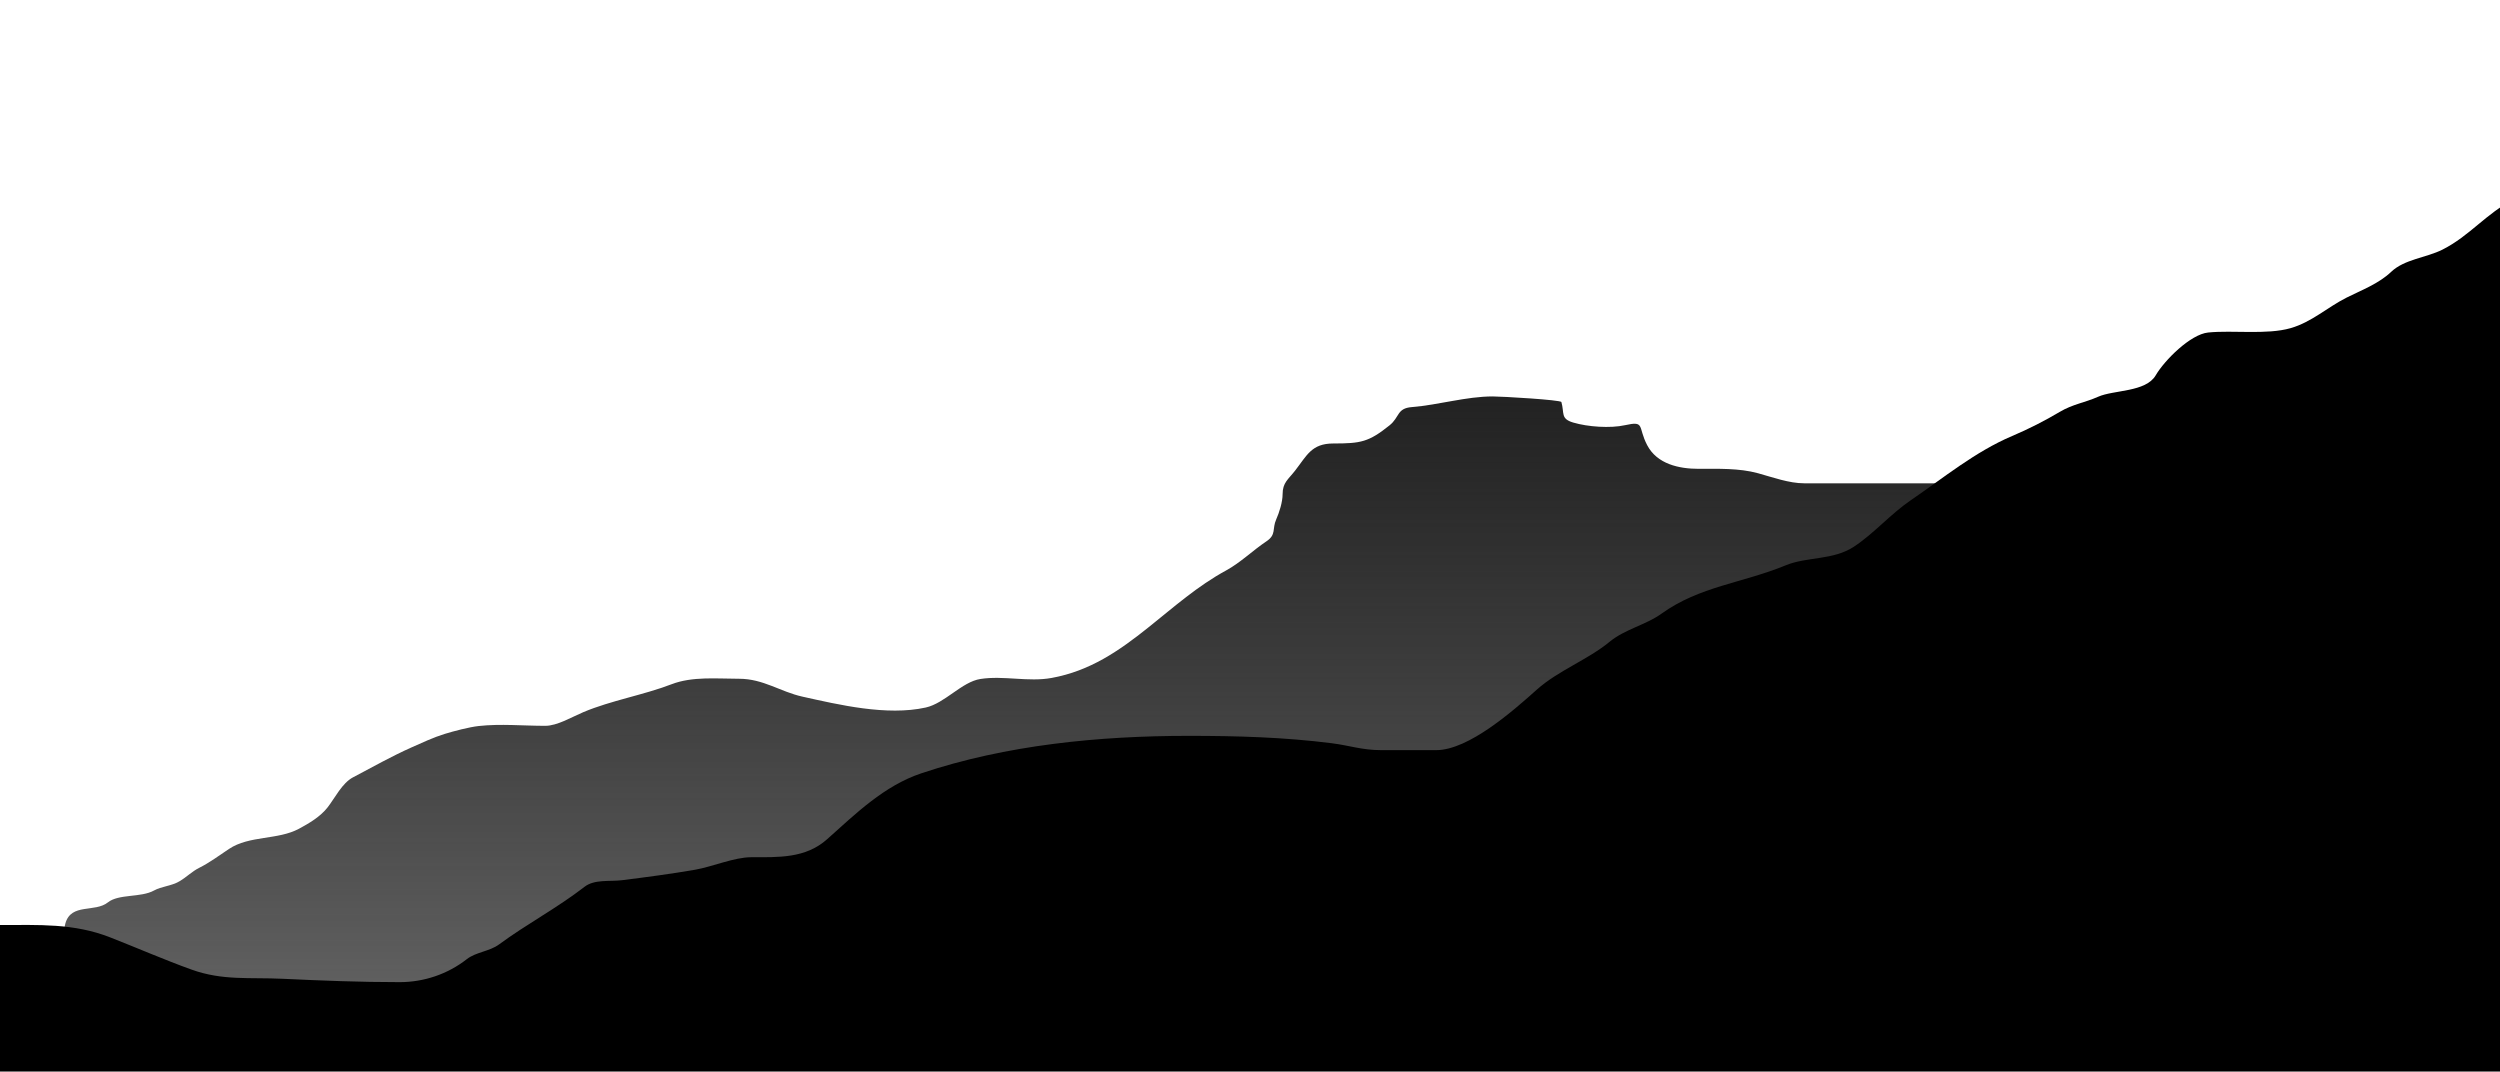
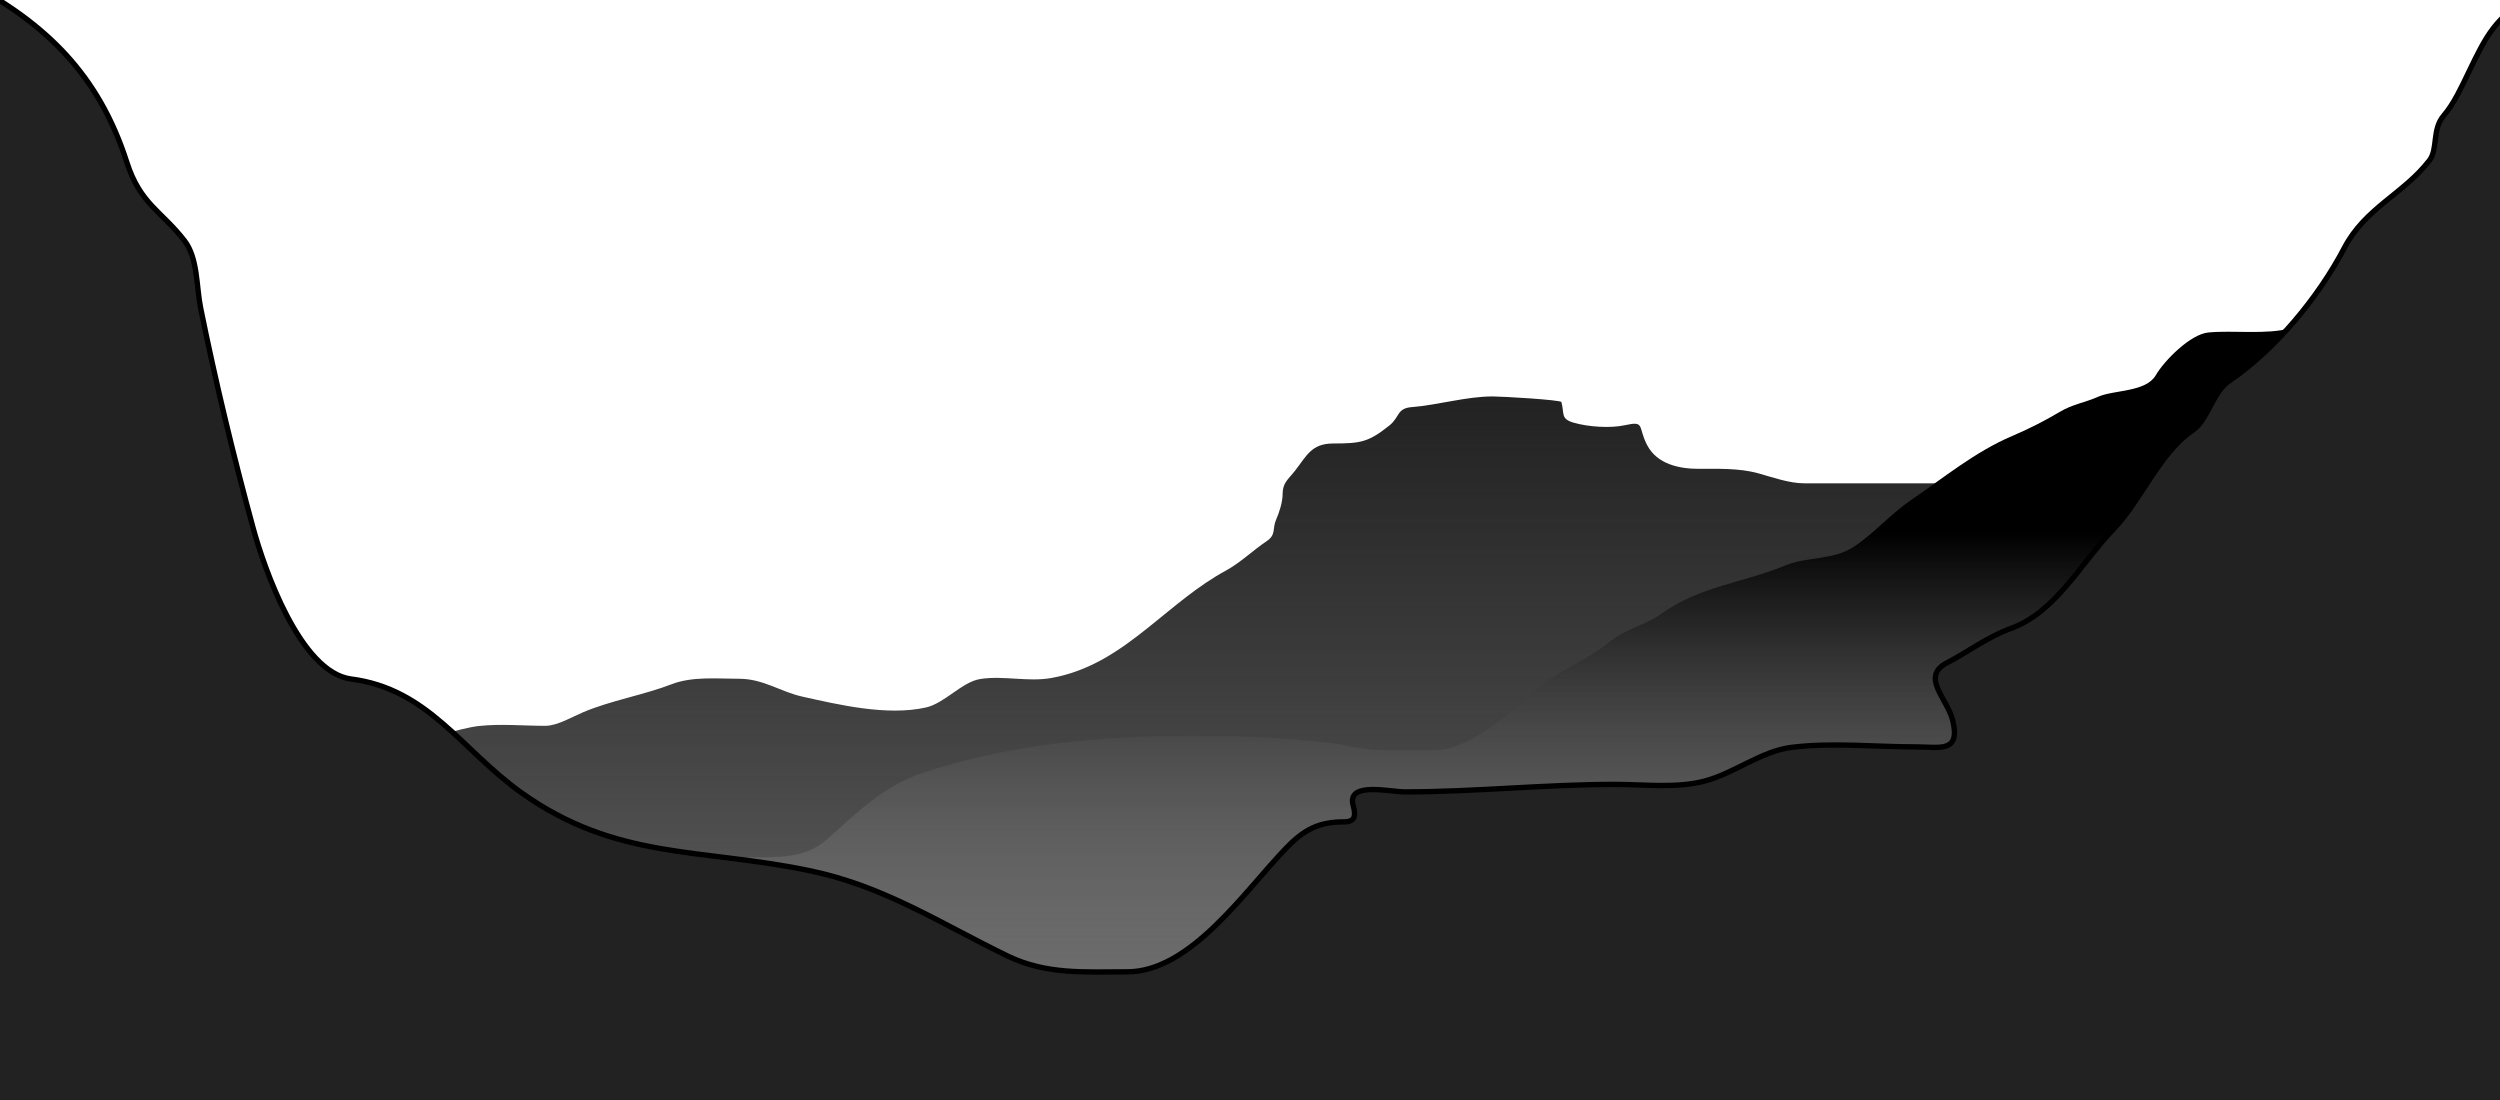
- <svg xmlns="http://www.w3.org/2000/svg" width="1400" height="600" viewBox="0 0 1400 600" fill="none">
+ <svg xmlns="http://www.w3.org/2000/svg" width="1400" height="616" viewBox="0 0 1400 616" fill="none">
  <g clip-path="url(#clip0_214_22)">
-     <rect width="1400" height="600" fill="white" />
+     <rect width="1400" height="616" fill="white" />
    <path d="M32.013 531.687C23.113 541.567 13.973 546.969 0 550.381V603H1400V248.352C1387.14 248.352 1372.06 245.87 1359.87 249.928C1346.8 254.283 1332.04 259.504 1317.83 256.347C1300.89 252.587 1280.79 253.096 1263.61 256.91C1246.01 260.818 1228.71 265.904 1213.33 275.717C1200.9 283.653 1184.82 295.855 1169.6 291.708C1148.61 285.988 1129.56 270.649 1107.38 270.649H1058H1010.32C1001.86 270.649 992.661 267.265 984.509 265.018C973.888 262.091 962.079 262.541 951.143 262.541C940.305 262.541 927.945 259.908 922.399 249.252C917.021 238.919 921.422 235.568 910 238.104C901.67 239.953 889.127 239.036 881.031 236.64C873.762 234.488 876.169 231.41 874.38 225.153C874.025 223.914 841.005 222 835.942 222C821.106 222 805.609 226.771 790.628 227.969C782.128 228.648 783.886 233.605 778.116 238.216C766.46 247.532 762.131 248.352 746.667 248.352C734.493 248.352 731.906 255.004 725.25 263.554C721.37 268.538 718.261 270.258 718.261 276.73C718.261 281.091 716.416 286.959 714.654 290.919C712.303 296.203 714.901 299.351 709.13 303.194C701.605 308.206 694.696 315.053 686.699 319.411C670.52 328.227 657.674 339.703 643.188 351.28C626.582 364.553 610.417 375.743 588.857 379.659C575.845 382.022 562.085 378.221 549.066 380.222C538.662 381.821 529.129 393.833 518.406 396.213C496.615 401.051 469.642 394.621 449.42 390.132C436.862 387.344 427.49 380.109 413.913 380.109C401.575 380.109 387.804 378.673 376.151 383.15C360.212 389.275 342.315 392.221 326.667 398.803C320.384 401.446 312.096 406.461 305.362 406.461C293.09 406.461 280.235 405.221 268.051 406.574C262.799 407.157 254.177 409.409 249.114 410.965C242.696 412.939 236.409 415.906 230.29 418.623C219.56 423.387 208.16 429.797 197.713 435.29C191.566 438.522 187.572 446.853 183.51 452.069C179.409 457.338 173.192 460.999 167.391 464.119C155.602 470.461 139.66 467.799 128.277 475.38C122.868 478.983 117.349 483.092 111.594 485.966C107.323 488.1 104.35 491.324 100.322 493.624C95.726 496.247 90.462 496.344 86.232 498.691C78.911 502.755 66.484 500.488 60.419 505.336C53.14 511.153 39.9 505.629 36.635 517.047C34.922 523.035 36.805 526.368 32.013 531.687Z" fill="url(#paint0_linear_214_22)" />
-     <path d="M61.63 524.903C41.229 516.926 21.737 518.018 0 518.018V600H1439.35V100.255C1435.58 100.7 1431.79 103.54 1428.97 105.807C1424.76 109.189 1413.07 109.022 1407.54 111.804C1392.4 119.415 1382.96 132.156 1367.78 139.788C1358.65 144.379 1346.54 145.128 1339.06 152.225C1332.01 158.921 1322.45 162.465 1314.1 166.661C1303.24 172.125 1294.6 180.355 1282.74 183.763C1269.39 187.597 1250.49 184.806 1236.57 186.206C1226.66 187.202 1212.14 201.728 1207.19 210.192C1201.63 219.689 1183.69 218.277 1174.94 222.186C1167.57 225.48 1160.8 226.294 1153.51 230.625C1144.99 235.689 1135.94 240.288 1126.78 244.173C1106.03 252.985 1088.4 267.607 1070.01 280.153C1058.66 287.9 1049.43 298.76 1038.21 306.138C1026.45 313.867 1012.05 311.616 999.991 316.577C975.572 326.621 951.858 328.269 930.409 343.672C921.57 350.02 909.99 352.323 901.472 359.33C889.026 369.569 872.629 375.459 860.606 386.204C847.769 397.677 822.573 420.074 804.278 420.074H773.463C762.629 420.074 755.738 417.457 745.631 416.187C718.945 412.833 693.009 412.078 665.556 412.078C615.609 412.078 563.457 417.128 515.9 433.066C495.13 440.027 479.207 455.643 463.217 469.934C451.096 480.766 436.022 480.04 420.694 480.04C411.169 480.04 398.944 485.362 389.327 487.036C375.714 489.405 361.948 491.198 348.241 492.921C341.553 493.762 332.936 492.278 327.366 496.586C311.932 508.523 294.904 517.493 279.432 528.901C274.127 532.812 266.561 533.105 261.429 537.118C250.658 545.542 237.388 550 223.767 550C201.773 550 180.097 549.138 158.161 548.112C139.677 547.248 124.674 549.223 107.355 543.004C92.109 537.529 76.787 530.83 61.63 524.903Z" fill="black" />
+     <path d="M61.63 524.903C41.229 516.926 21.737 518.018 0 518.018V600H1439.35V100.255C1435.58 100.7 1431.79 103.54 1428.97 105.807C1424.76 109.189 1413.07 109.022 1407.54 111.804C1392.4 119.415 1382.96 132.156 1367.78 139.788C1358.65 144.379 1346.54 145.128 1339.06 152.225C1332.01 158.921 1322.45 162.465 1314.1 166.661C1303.24 172.125 1294.6 180.355 1282.74 183.763C1269.39 187.597 1250.49 184.806 1236.57 186.206C1226.66 187.202 1212.14 201.728 1207.19 210.192C1201.63 219.689 1183.69 218.277 1174.94 222.186C1167.57 225.48 1160.8 226.294 1153.51 230.625C1144.99 235.689 1135.94 240.288 1126.78 244.173C1106.03 252.985 1088.4 267.607 1070.01 280.153C1058.66 287.9 1049.43 298.76 1038.21 306.138C1026.45 313.867 1012.05 311.616 999.991 316.577C975.572 326.621 951.858 328.269 930.409 343.672C921.57 350.02 909.99 352.323 901.472 359.33C889.026 369.569 872.629 375.459 860.606 386.204C847.769 397.677 822.573 420.074 804.278 420.074H773.463C762.629 420.074 755.738 417.457 745.631 416.187C718.945 412.833 693.009 412.078 665.556 412.078C615.609 412.078 563.457 417.128 515.9 433.066C495.13 440.027 479.207 455.643 463.217 469.934C451.096 480.766 436.022 480.04 420.694 480.04C411.169 480.04 398.944 485.362 389.327 487.036C375.714 489.405 361.948 491.198 348.241 492.921C341.553 493.762 332.936 492.278 327.366 496.586C311.932 508.523 294.904 517.493 279.432 528.901C274.127 532.812 266.561 533.105 261.429 537.118C250.658 545.542 237.388 550 223.767 550C201.773 550 180.097 549.138 158.161 548.112C139.677 547.248 124.674 549.223 107.355 543.004C92.109 537.529 76.787 530.83 61.63 524.903Z" fill="url(#paint1_linear_214_22)" />
+     <path d="M70.992 90.768C55.269 41.81 25.722 13.136 -18 -10V624H1418V-1.603C1397.71 8.928 1392.26 20.118 1382.49 40.384C1378.75 48.15 1374.16 58.184 1368.56 64.643C1361.78 72.46 1365.39 83.451 1360.47 89.835C1345.99 108.629 1324.58 116.347 1312.83 138.82C1298.26 166.684 1273.81 196.123 1248.11 213.463C1239.15 219.505 1236.28 235.349 1227.88 240.988C1209.3 253.465 1199.06 280.237 1183.39 296.503C1165.28 315.295 1151.26 342.892 1125.86 352.019C1113.2 356.568 1102.34 364.924 1090.35 371.146C1075.26 378.976 1090.47 391.136 1093.5 403.336C1098.08 421.827 1086.04 418.265 1073.27 418.265C1050.38 418.265 1026.13 415.72 1003.38 418.498C986.279 420.587 971.249 433.015 954.615 437.392C938.786 441.558 920.677 439.258 904.501 439.258C865.109 439.258 825.965 443.457 786.744 443.457C778.325 443.457 754.137 437.509 757.755 450.921C759.358 456.865 758.95 460.252 752.586 460.252C738.365 460.252 730.124 464.673 720.225 474.947C696.86 499.2 666.696 544.225 631.234 544.225C607.719 544.225 586.052 545.915 564.265 535.361C526.378 517.009 495.234 496.258 453.251 487.543C392.095 474.848 344.812 481.729 291.673 443.69C258.406 419.877 239.896 385.859 196.613 380.244C168.086 376.542 147.883 318.159 141.78 295.804C130.647 255.018 120.723 213.902 112.341 172.409C109.953 160.588 110.831 144.559 103.352 134.854C90.296 117.914 78.608 114.486 70.992 90.768Z" fill="#222222" stroke="black" stroke-width="3" stroke-linecap="round" />
  </g>
  <defs>
    <linearGradient id="paint0_linear_214_22" x1="700" y1="222" x2="700" y2="603" gradientUnits="userSpaceOnUse">
      <stop stop-color="#222222" />
      <stop offset="1" stop-opacity="0.58" />
    </linearGradient>
+     <linearGradient id="paint1_linear_214_22" x1="720.5" y1="100" x2="720.5" y2="600" gradientUnits="userSpaceOnUse">
+       <stop offset="0.396" />
+       <stop offset="1" stop-color="#CCCCCC" stop-opacity="0" />
+     </linearGradient>
    <clipPath id="clip0_214_22">
-       <rect width="1400" height="600" fill="white" />
+       <rect width="1400" height="616" fill="white" />
    </clipPath>
  </defs>
</svg>
